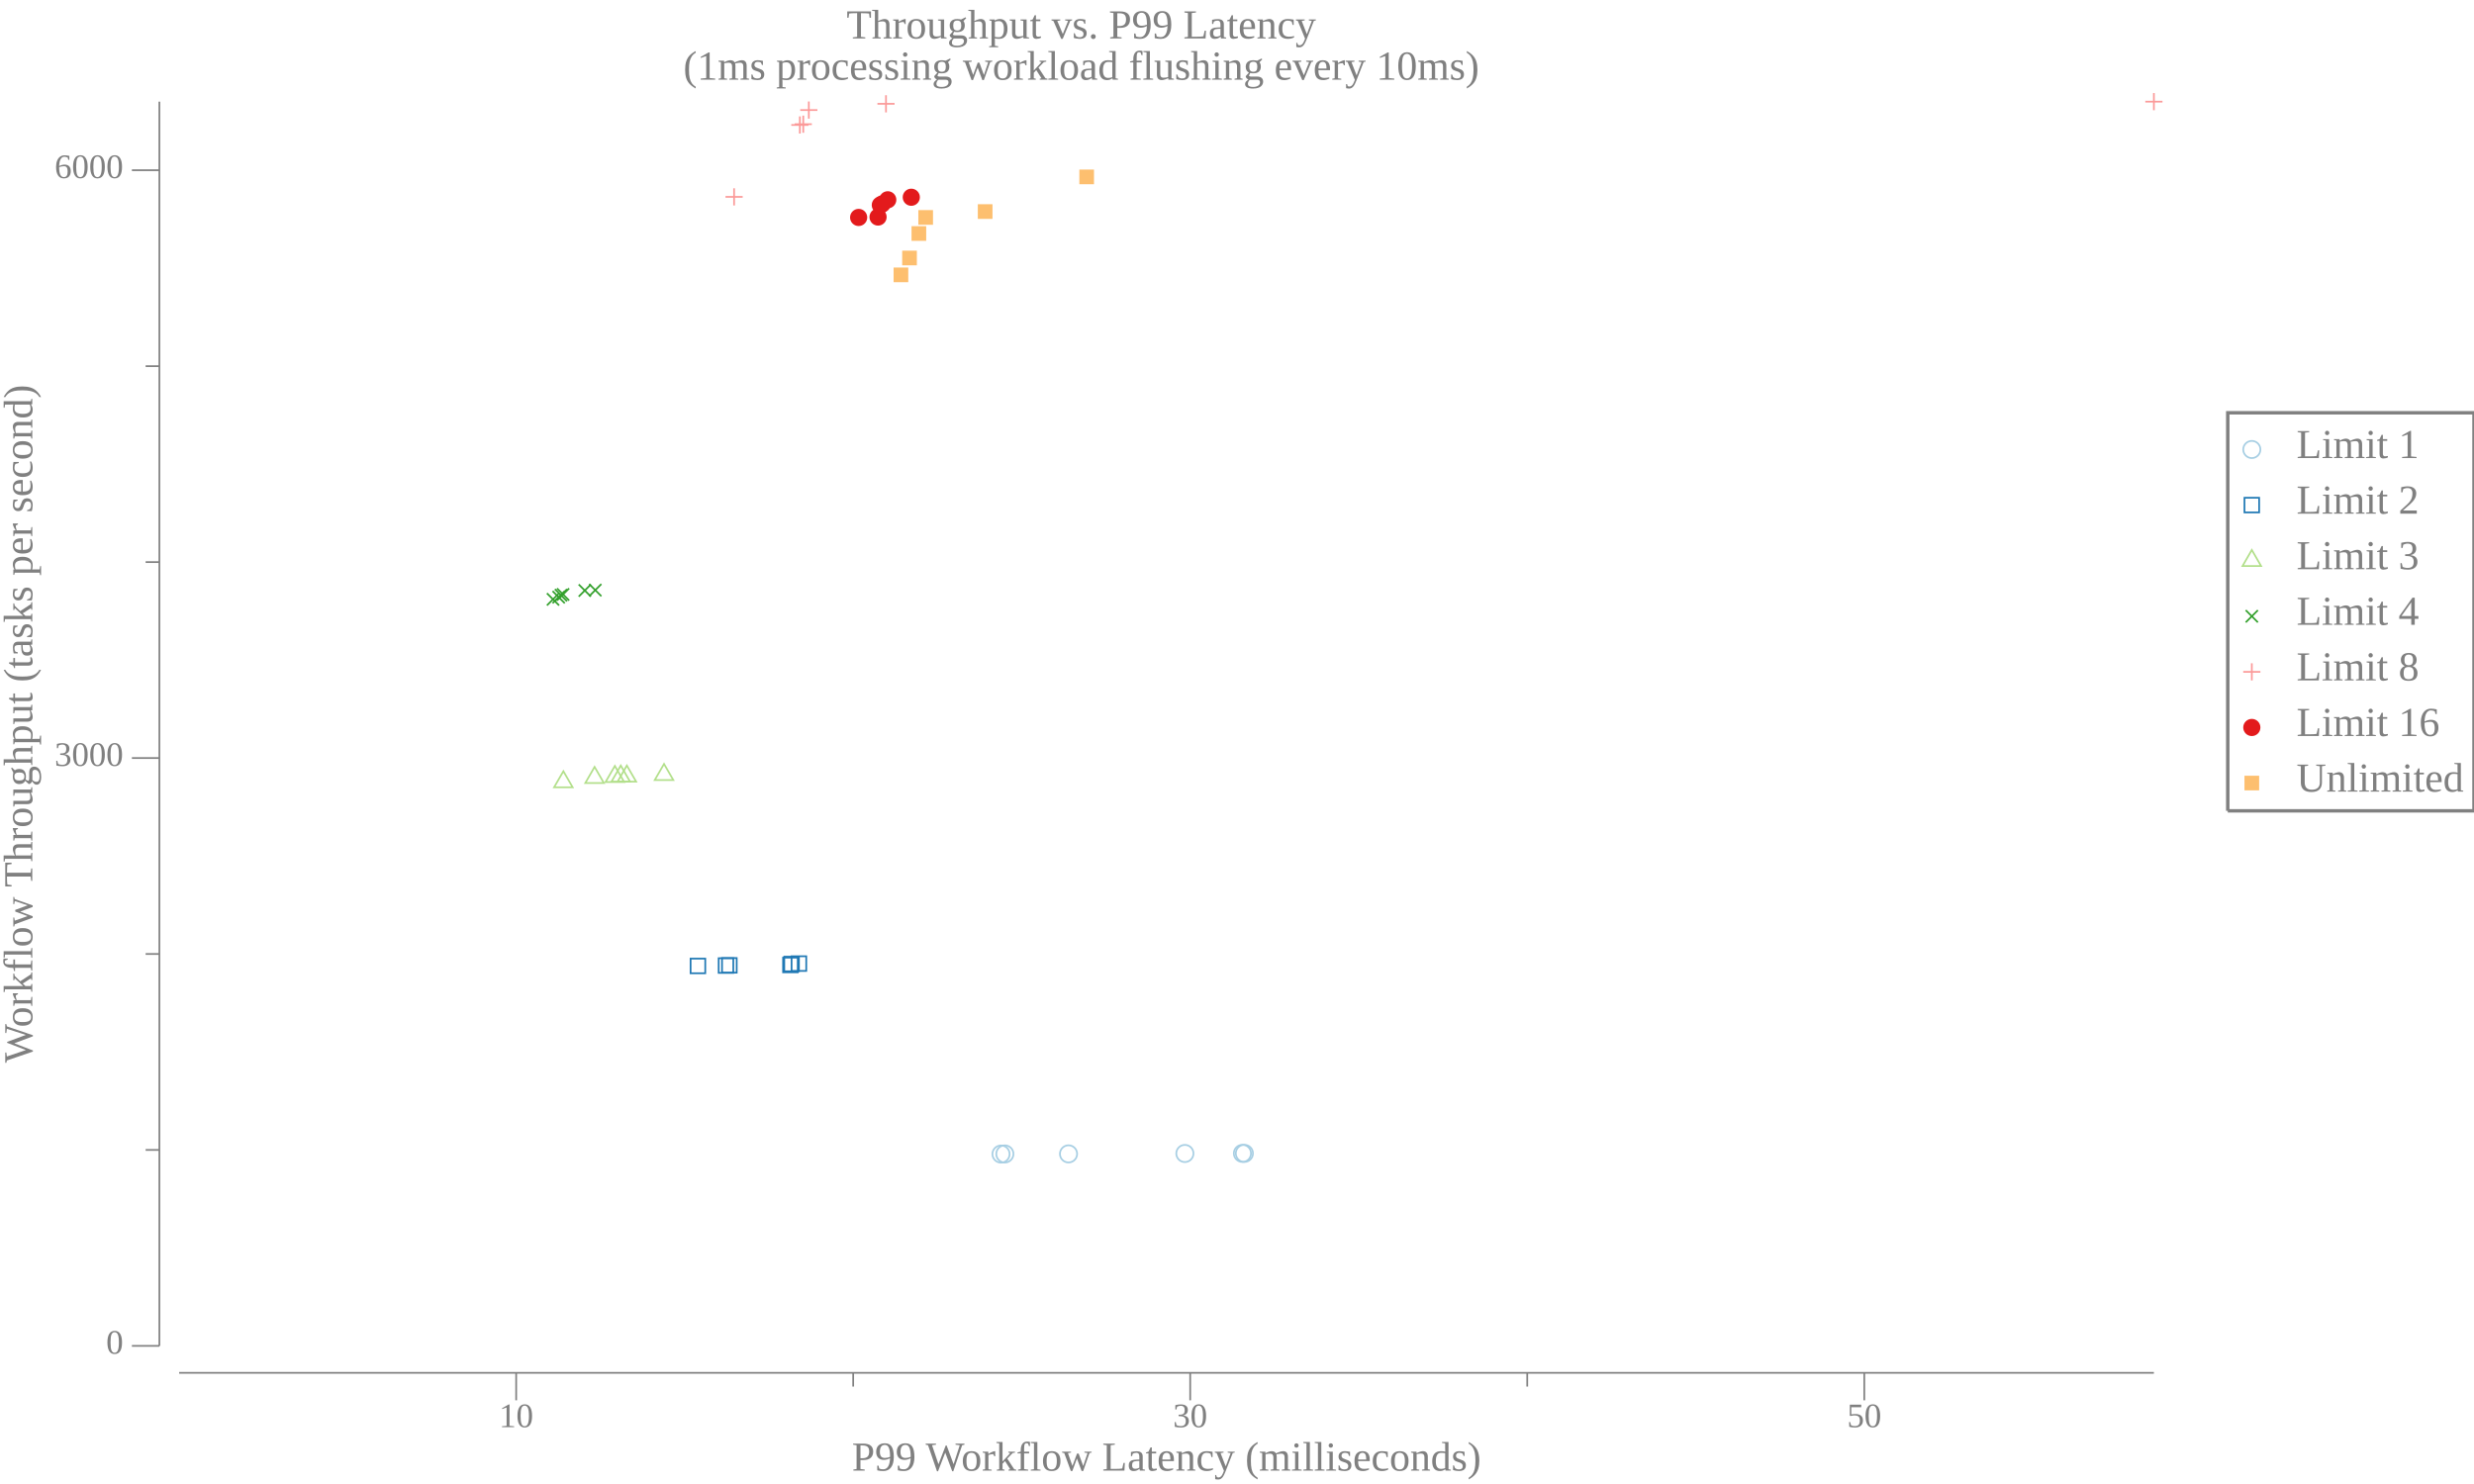
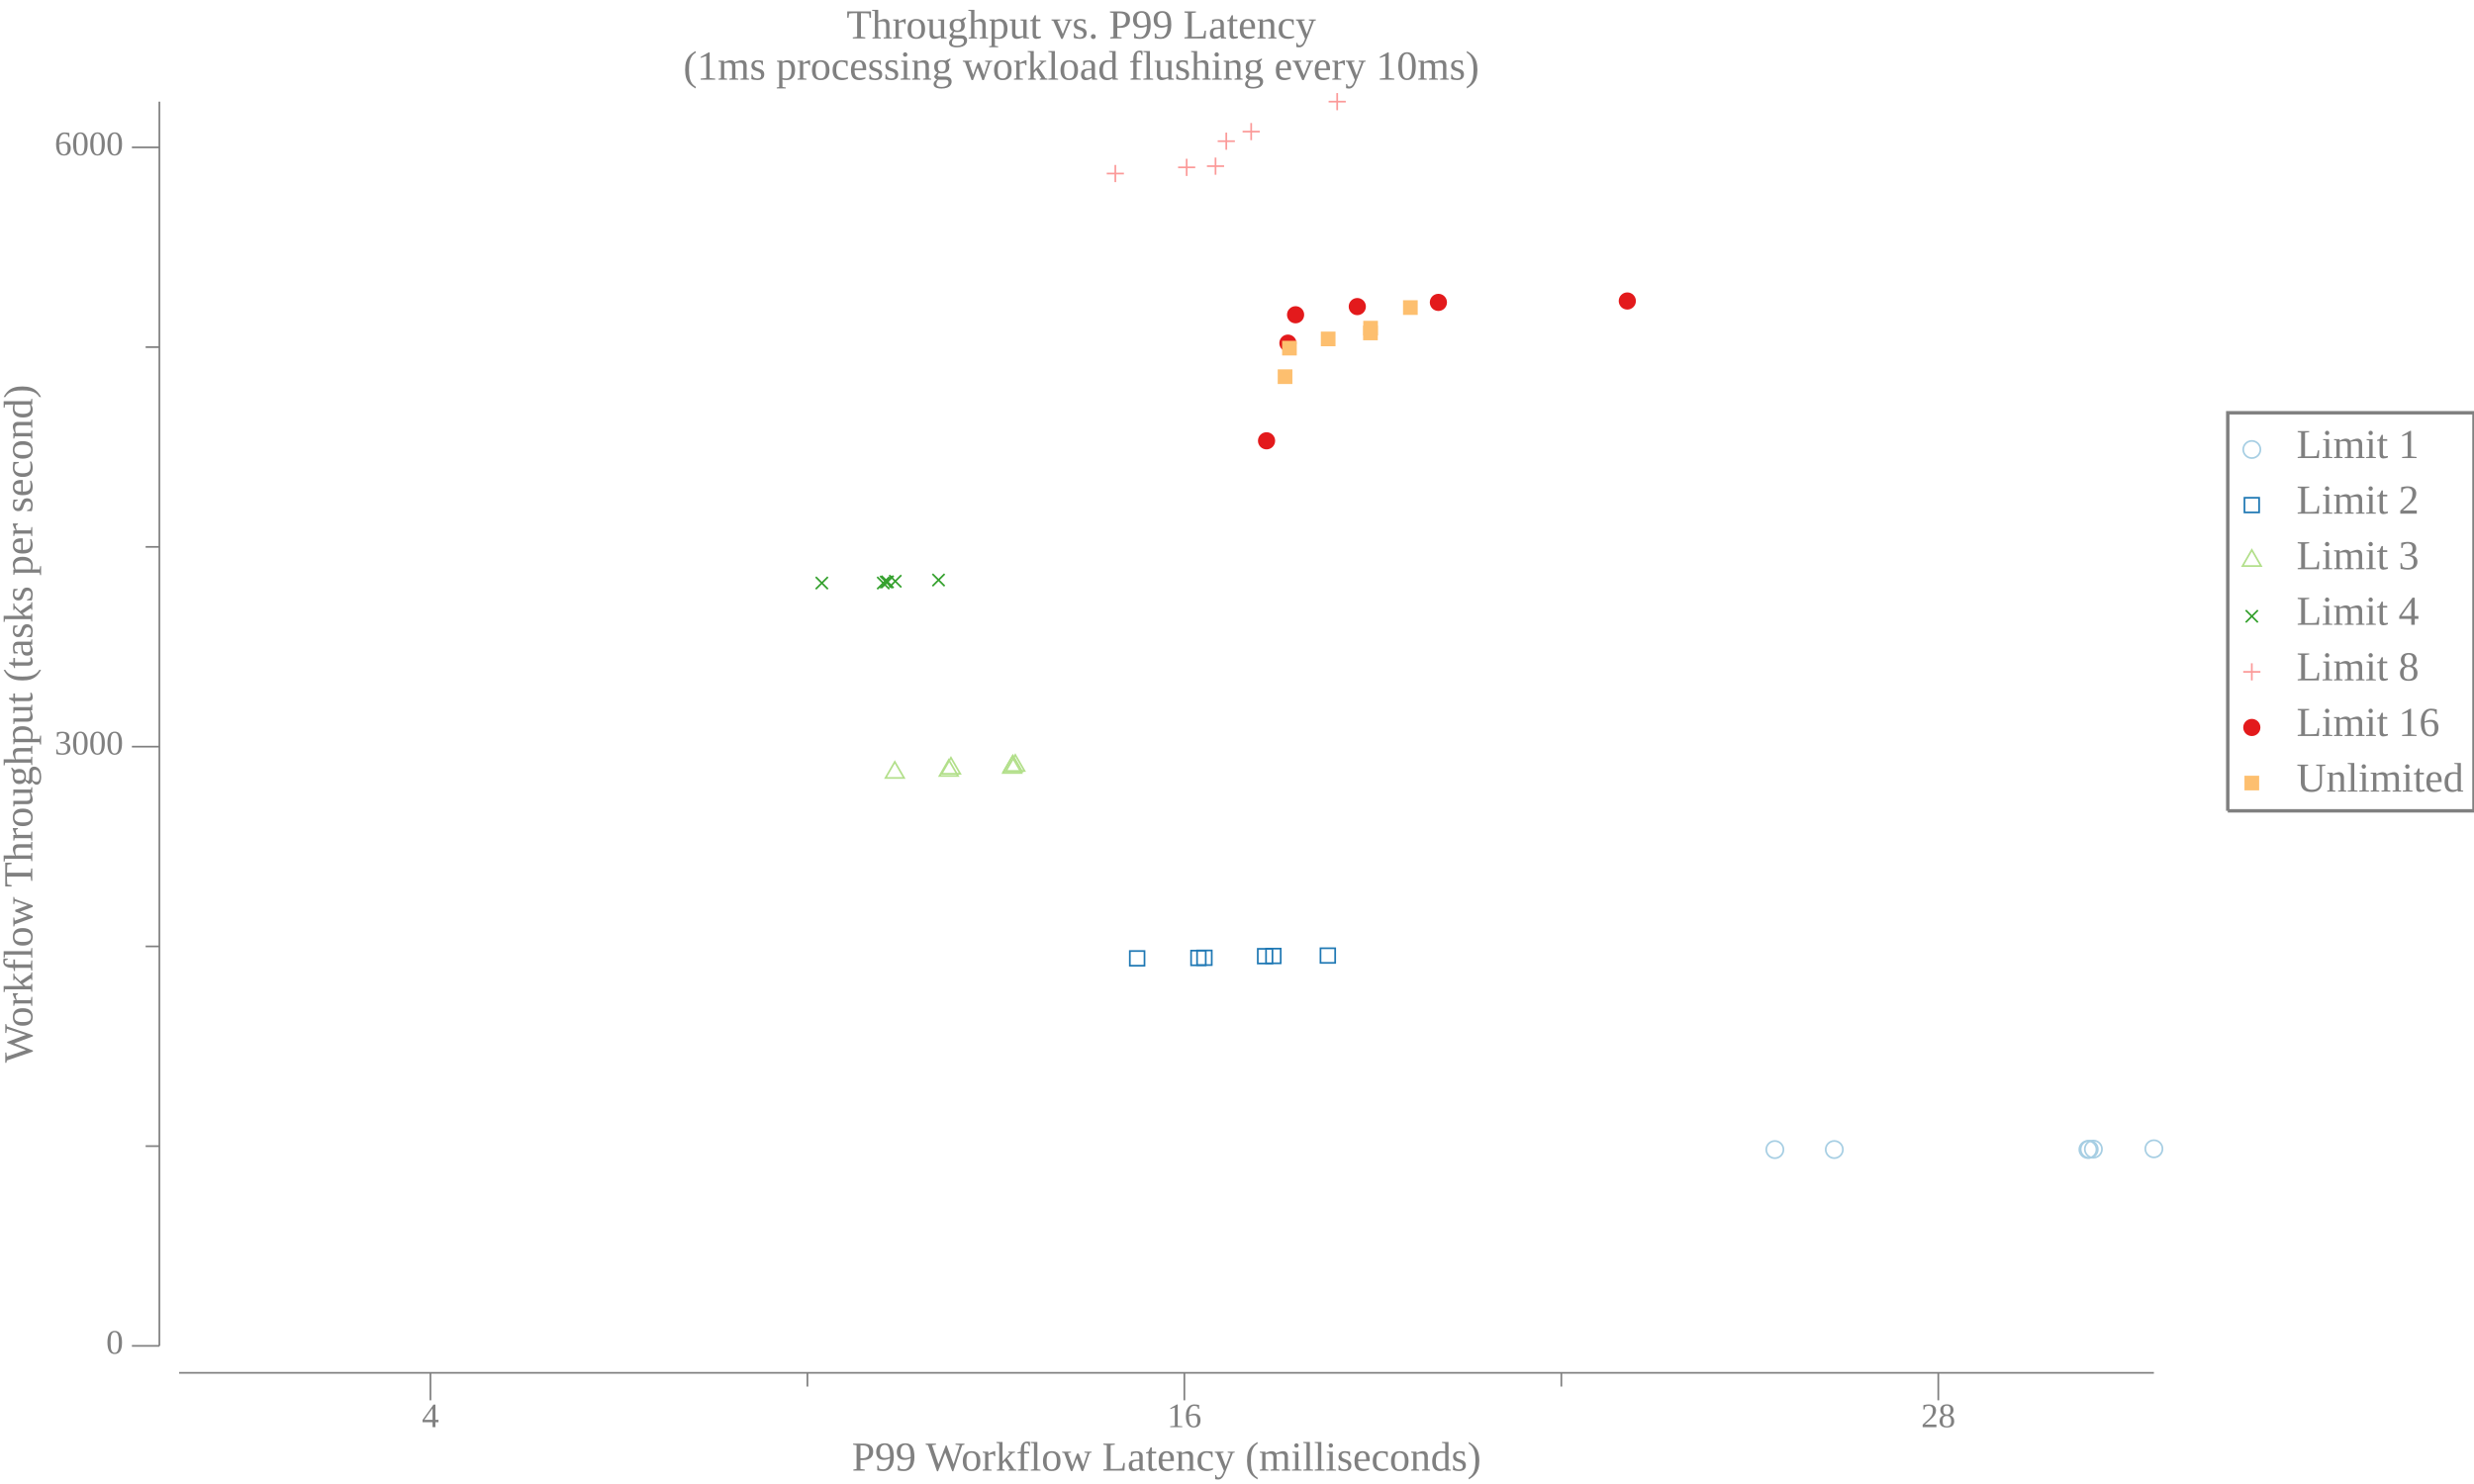
<svg xmlns="http://www.w3.org/2000/svg" width="720pt" height="432pt" viewBox="0 0 720 432">
  <g transform="scale(1, -1) translate(0, -432)">
    <path d="M657.84,301.15A2.5,2.5 0 1 1 652.84,301.15A2.5,2.5 0 1 1 657.84,301.15Z" style="fill:none;stroke:#A6CEE3;stroke-width:0.5" />
    <text x="668.34" y="-298.66" transform="scale(1, -1)" style="font-family:Liberation Serif;font-variant:normal;font-weight:normal;font-style:normal;font-size:12px;fill:#808080">Limit 1</text>
    <path d="M653.2,282.83L657.47,282.83L657.47,287.1L653.2,287.1Z" style="fill:none;stroke:#1F78B4;stroke-width:0.5" />
    <text x="668.34" y="-282.48" transform="scale(1, -1)" style="font-family:Liberation Serif;font-variant:normal;font-weight:normal;font-style:normal;font-size:12px;fill:#808080">Limit 2</text>
    <path d="M655.34,271.91L652.63,267.22L658.04,267.22Z" style="fill:none;stroke:#B2DF8A;stroke-width:0.5" />
    <text x="668.34" y="-266.3" transform="scale(1, -1)" style="font-family:Liberation Serif;font-variant:normal;font-weight:normal;font-style:normal;font-size:12px;fill:#808080">Limit 3</text>
    <path d="M653.57,250.83L657.11,254.37" style="fill:none;stroke:#33A02C;stroke-width:0.5" />
    <path d="M653.57,254.37L657.11,250.83" style="fill:none;stroke:#33A02C;stroke-width:0.5" />
    <text x="668.34" y="-250.11" transform="scale(1, -1)" style="font-family:Liberation Serif;font-variant:normal;font-weight:normal;font-style:normal;font-size:12px;fill:#808080">Limit 4</text>
    <path d="M655.34,238.92L655.34,233.92" style="fill:none;stroke:#FB9A99;stroke-width:0.5" />
    <path d="M652.84,236.42L657.84,236.42" style="fill:none;stroke:#FB9A99;stroke-width:0.5" />
    <text x="668.34" y="-233.93" transform="scale(1, -1)" style="font-family:Liberation Serif;font-variant:normal;font-weight:normal;font-style:normal;font-size:12px;fill:#808080">Limit 8</text>
    <path d="M657.84,220.23A2.5,2.5 0 1 1 652.84,220.23A2.5,2.5 0 1 1 657.84,220.23Z" style="fill:#E31A1C" />
    <text x="668.34" y="-217.75" transform="scale(1, -1)" style="font-family:Liberation Serif;font-variant:normal;font-weight:normal;font-style:normal;font-size:12px;fill:#808080">Limit 16</text>
    <path d="M653.2,201.92L657.47,201.92L657.47,206.18L653.2,206.18Z" style="fill:#FDBF6F" />
    <text x="668.34" y="-201.56" transform="scale(1, -1)" style="font-family:Liberation Serif;font-variant:normal;font-weight:normal;font-style:normal;font-size:12px;fill:#808080">Unlimited</text>
    <path d="M648.34,195.96L648.34,311.84L720,311.84L720,195.96L648.34,195.96" style="fill:none;stroke:#808080" />
    <path d="M0,0L629.34,0L629.34,432L0,432Z" style="fill:#-8000000000000000-8000000000000000-8000000000000000;fill-opacity:0" />
    <text x="246.35" y="-420.81" transform="scale(1, -1)" style="font-family:Liberation Serif;font-variant:normal;font-weight:normal;font-style:normal;font-size:12px;fill:#808080">Throughput vs. P99 Latency</text>
    <text x="198.86" y="-408.81" transform="scale(1, -1)" style="font-family:Liberation Serif;font-variant:normal;font-weight:normal;font-style:normal;font-size:12px;fill:#808080">(1ms processing workload flushing every 10ms)</text>
    <text x="247.93" y="-3.902" transform="scale(1, -1)" style="font-family:Liberation Serif;font-variant:normal;font-weight:normal;font-style:normal;font-size:12px;fill:#808080">P99 Workflow Latency (milliseconds)</text>
-     <text x="145.22" y="-16.541" transform="scale(1, -1)" style="font-family:Liberation Serif;font-variant:normal;font-weight:normal;font-style:normal;font-size:10px;fill:#808080">10</text>
-     <text x="341.38" y="-16.541" transform="scale(1, -1)" style="font-family:Liberation Serif;font-variant:normal;font-weight:normal;font-style:normal;font-size:10px;fill:#808080">30</text>
-     <text x="537.55" y="-16.541" transform="scale(1, -1)" style="font-family:Liberation Serif;font-variant:normal;font-weight:normal;font-style:normal;font-size:10px;fill:#808080">50</text>
-     <path d="M150.22,24.363L150.22,32.363" style="fill:none;stroke:#808080;stroke-width:0.5" />
-     <path d="M346.38,24.363L346.38,32.363" style="fill:none;stroke:#808080;stroke-width:0.5" />
-     <path d="M542.55,24.363L542.55,32.363" style="fill:none;stroke:#808080;stroke-width:0.5" />
-     <path d="M248.3,28.363L248.3,32.363" style="fill:none;stroke:#808080;stroke-width:0.5" />
-     <path d="M444.47,28.363L444.47,32.363" style="fill:none;stroke:#808080;stroke-width:0.5" />
+     <text x="122.77" y="-16.541" transform="scale(1, -1)" style="font-family:Liberation Serif;font-variant:normal;font-weight:normal;font-style:normal;font-size:10px;fill:#808080">4</text>
+     <text x="339.68" y="-16.541" transform="scale(1, -1)" style="font-family:Liberation Serif;font-variant:normal;font-weight:normal;font-style:normal;font-size:10px;fill:#808080">16</text>
+     <text x="559.1" y="-16.541" transform="scale(1, -1)" style="font-family:Liberation Serif;font-variant:normal;font-weight:normal;font-style:normal;font-size:10px;fill:#808080">28</text>
+     <path d="M125.27,24.363L125.27,32.363" style="fill:none;stroke:#808080;stroke-width:0.5" />
+     <path d="M344.68,24.363L344.68,32.363" style="fill:none;stroke:#808080;stroke-width:0.5" />
+     <path d="M564.1,24.363L564.1,32.363" style="fill:none;stroke:#808080;stroke-width:0.5" />
+     <path d="M234.98,28.363L234.98,32.363" style="fill:none;stroke:#808080;stroke-width:0.5" />
+     <path d="M454.39,28.363L454.39,32.363" style="fill:none;stroke:#808080;stroke-width:0.5" />
    <path d="M52.135,32.363L626.84,32.363" style="fill:none;stroke:#808080;stroke-width:0.5" />
    <g transform="rotate(90)">
      <text x="122.59" y="9.387" transform="scale(1, -1)" style="font-family:Liberation Serif;font-variant:normal;font-weight:normal;font-style:normal;font-size:12px;fill:#808080">Workflow Throughput (tasks per second)</text>
    </g>
    <text x="30.885" y="-37.924" transform="scale(1, -1)" style="font-family:Liberation Serif;font-variant:normal;font-weight:normal;font-style:normal;font-size:10px;fill:#808080">0</text>
-     <text x="15.885" y="-209.04" transform="scale(1, -1)" style="font-family:Liberation Serif;font-variant:normal;font-weight:normal;font-style:normal;font-size:10px;fill:#808080">3000</text>
-     <text x="15.885" y="-380.16" transform="scale(1, -1)" style="font-family:Liberation Serif;font-variant:normal;font-weight:normal;font-style:normal;font-size:10px;fill:#808080">6000</text>
+     <text x="15.885" y="-212.37" transform="scale(1, -1)" style="font-family:Liberation Serif;font-variant:normal;font-weight:normal;font-style:normal;font-size:10px;fill:#808080">3000</text>
+     <text x="15.885" y="-386.81" transform="scale(1, -1)" style="font-family:Liberation Serif;font-variant:normal;font-weight:normal;font-style:normal;font-size:10px;fill:#808080">6000</text>
    <path d="M38.385,40.209L46.385,40.209" style="fill:none;stroke:#808080;stroke-width:0.5" />
-     <path d="M38.385,211.33L46.385,211.33" style="fill:none;stroke:#808080;stroke-width:0.5" />
-     <path d="M38.385,382.45L46.385,382.45" style="fill:none;stroke:#808080;stroke-width:0.5" />
-     <path d="M42.385,97.249L46.385,97.249" style="fill:none;stroke:#808080;stroke-width:0.5" />
-     <path d="M42.385,154.29L46.385,154.29" style="fill:none;stroke:#808080;stroke-width:0.5" />
-     <path d="M42.385,268.37L46.385,268.37" style="fill:none;stroke:#808080;stroke-width:0.5" />
-     <path d="M42.385,325.41L46.385,325.41" style="fill:none;stroke:#808080;stroke-width:0.5" />
+     <path d="M38.385,214.65L46.385,214.65" style="fill:none;stroke:#808080;stroke-width:0.5" />
+     <path d="M38.385,389.1L46.385,389.1" style="fill:none;stroke:#808080;stroke-width:0.5" />
+     <path d="M42.385,98.357L46.385,98.357" style="fill:none;stroke:#808080;stroke-width:0.5" />
+     <path d="M42.385,156.5L46.385,156.5" style="fill:none;stroke:#808080;stroke-width:0.5" />
+     <path d="M42.385,272.8L46.385,272.8" style="fill:none;stroke:#808080;stroke-width:0.5" />
+     <path d="M42.385,330.95L46.385,330.95" style="fill:none;stroke:#808080;stroke-width:0.5" />
    <path d="M46.385,40.209L46.385,402.41" style="fill:none;stroke:#808080;stroke-width:0.5" />
-     <path d="M293.82,96.045A2.5,2.5 0 1 1 288.82,96.045A2.5,2.5 0 1 1 293.82,96.045Z" style="fill:none;stroke:#A6CEE3;stroke-width:0.5" />
-     <path d="M294.94,96.08A2.5,2.5 0 1 1 289.94,96.08A2.5,2.5 0 1 1 294.94,96.08Z" style="fill:none;stroke:#A6CEE3;stroke-width:0.5" />
-     <path d="M313.47,96.097A2.5,2.5 0 1 1 308.47,96.097A2.5,2.5 0 1 1 313.47,96.097Z" style="fill:none;stroke:#A6CEE3;stroke-width:0.5" />
-     <path d="M347.33,96.216A2.5,2.5 0 1 1 342.33,96.216A2.5,2.5 0 1 1 347.33,96.216Z" style="fill:none;stroke:#A6CEE3;stroke-width:0.5" />
-     <path d="M364.08,96.245A2.5,2.5 0 1 1 359.08,96.245A2.5,2.5 0 1 1 364.08,96.245Z" style="fill:none;stroke:#A6CEE3;stroke-width:0.5" />
-     <path d="M364.65,96.245A2.5,2.5 0 1 1 359.65,96.245A2.5,2.5 0 1 1 364.65,96.245Z" style="fill:none;stroke:#A6CEE3;stroke-width:0.5" />
-     <path d="M200.98,148.68L205.25,148.68L205.25,152.94L200.98,152.94Z" style="fill:none;stroke:#1F78B4;stroke-width:0.5" />
-     <path d="M209.15,148.79L213.41,148.79L213.41,153.06L209.15,153.06Z" style="fill:none;stroke:#1F78B4;stroke-width:0.5" />
-     <path d="M210.13,148.85L214.4,148.85L214.4,153.11L210.13,153.11Z" style="fill:none;stroke:#1F78B4;stroke-width:0.5" />
-     <path d="M227.9,148.96L232.17,148.96L232.17,153.23L227.9,153.23Z" style="fill:none;stroke:#1F78B4;stroke-width:0.5" />
-     <path d="M228.24,149.25L232.51,149.25L232.51,153.51L228.24,153.51Z" style="fill:none;stroke:#1F78B4;stroke-width:0.5" />
-     <path d="M230.37,149.36L234.64,149.36L234.64,153.63L230.37,153.63Z" style="fill:none;stroke:#1F78B4;stroke-width:0.5" />
-     <path d="M163.96,207.49L161.25,202.81L166.66,202.81Z" style="fill:none;stroke:#B2DF8A;stroke-width:0.5" />
-     <path d="M173.04,208.75L170.34,204.06L175.75,204.06Z" style="fill:none;stroke:#B2DF8A;stroke-width:0.5" />
-     <path d="M178.94,209.03L176.23,204.35L181.65,204.35Z" style="fill:none;stroke:#B2DF8A;stroke-width:0.5" />
-     <path d="M180.66,209.15L177.95,204.46L183.36,204.46Z" style="fill:none;stroke:#B2DF8A;stroke-width:0.5" />
-     <path d="M182.43,209.15L179.73,204.46L185.14,204.46Z" style="fill:none;stroke:#B2DF8A;stroke-width:0.5" />
-     <path d="M193.25,209.61L190.54,204.92L195.96,204.92Z" style="fill:none;stroke:#B2DF8A;stroke-width:0.5" />
-     <path d="M159.17,255.76L162.71,259.3" style="fill:none;stroke:#33A02C;stroke-width:0.5" />
-     <path d="M159.17,259.3L162.71,255.76" style="fill:none;stroke:#33A02C;stroke-width:0.5" />
-     <path d="M160.82,256.39L164.36,259.93" style="fill:none;stroke:#33A02C;stroke-width:0.5" />
-     <path d="M160.82,259.93L164.36,256.39" style="fill:none;stroke:#33A02C;stroke-width:0.5" />
-     <path d="M161.48,256.96L165.01,260.5" style="fill:none;stroke:#33A02C;stroke-width:0.5" />
-     <path d="M161.48,260.5L165.01,256.96" style="fill:none;stroke:#33A02C;stroke-width:0.5" />
-     <path d="M162.1,257.19L165.63,260.72" style="fill:none;stroke:#33A02C;stroke-width:0.5" />
-     <path d="M162.1,260.72L165.63,257.19" style="fill:none;stroke:#33A02C;stroke-width:0.5" />
-     <path d="M168.42,258.33L171.96,261.87" style="fill:none;stroke:#33A02C;stroke-width:0.5" />
-     <path d="M168.42,261.87L171.96,258.33" style="fill:none;stroke:#33A02C;stroke-width:0.5" />
-     <path d="M171.47,258.44L175.01,261.98" style="fill:none;stroke:#33A02C;stroke-width:0.5" />
-     <path d="M171.47,261.98L175.01,258.44" style="fill:none;stroke:#33A02C;stroke-width:0.5" />
-     <path d="M213.64,377.19L213.64,372.19" style="fill:none;stroke:#FB9A99;stroke-width:0.5" />
-     <path d="M211.14,374.69L216.14,374.69" style="fill:none;stroke:#FB9A99;stroke-width:0.5" />
-     <path d="M232.78,398.12L232.78,393.12" style="fill:none;stroke:#FB9A99;stroke-width:0.5" />
-     <path d="M230.28,395.62L235.28,395.62" style="fill:none;stroke:#FB9A99;stroke-width:0.5" />
-     <path d="M233.77,398.35L233.77,393.35" style="fill:none;stroke:#FB9A99;stroke-width:0.5" />
-     <path d="M231.27,395.85L236.27,395.85" style="fill:none;stroke:#FB9A99;stroke-width:0.5" />
-     <path d="M235.39,402.46L235.39,397.46" style="fill:none;stroke:#FB9A99;stroke-width:0.5" />
-     <path d="M232.89,399.96L237.89,399.96" style="fill:none;stroke:#FB9A99;stroke-width:0.5" />
-     <path d="M257.85,404.28L257.85,399.28" style="fill:none;stroke:#FB9A99;stroke-width:0.5" />
-     <path d="M255.35,401.78L260.35,401.78" style="fill:none;stroke:#FB9A99;stroke-width:0.5" />
-     <path d="M626.84,404.91L626.84,399.91" style="fill:none;stroke:#FB9A99;stroke-width:0.5" />
-     <path d="M624.34,402.41L629.34,402.41" style="fill:none;stroke:#FB9A99;stroke-width:0.5" />
-     <path d="M252.39,368.7A2.5,2.5 0 1 1 247.39,368.7A2.5,2.5 0 1 1 252.39,368.7Z" style="fill:#E31A1C" />
-     <path d="M258.04,368.82A2.5,2.5 0 1 1 253.04,368.82A2.5,2.5 0 1 1 258.04,368.82Z" style="fill:#E31A1C" />
-     <path d="M258.7,372.3A2.5,2.5 0 1 1 253.7,372.3A2.5,2.5 0 1 1 258.7,372.3Z" style="fill:#E31A1C" />
-     <path d="M259.26,372.64A2.5,2.5 0 1 1 254.26,372.64A2.5,2.5 0 1 1 259.26,372.64Z" style="fill:#E31A1C" />
-     <path d="M260.86,373.84A2.5,2.5 0 1 1 255.86,373.84A2.5,2.5 0 1 1 260.86,373.84Z" style="fill:#E31A1C" />
-     <path d="M267.71,374.58A2.5,2.5 0 1 1 262.71,374.58A2.5,2.5 0 1 1 267.71,374.58Z" style="fill:#E31A1C" />
-     <path d="M260.06,349.85L264.33,349.85L264.33,354.12L260.06,354.12Z" style="fill:#FDBF6F" />
-     <path d="M262.56,354.76L266.83,354.76L266.83,359.03L262.56,359.03Z" style="fill:#FDBF6F" />
-     <path d="M265.28,361.89L269.55,361.89L269.55,366.16L265.28,366.16Z" style="fill:#FDBF6F" />
-     <path d="M267.26,366.57L271.53,366.57L271.53,370.84L267.26,370.84Z" style="fill:#FDBF6F" />
-     <path d="M284.57,368.28L288.84,368.28L288.84,372.55L284.57,372.55Z" style="fill:#FDBF6F" />
-     <path d="M314.12,378.37L318.38,378.37L318.38,382.64L314.12,382.64Z" style="fill:#FDBF6F" />
+     <path d="M519.03,97.351A2.5,2.5 0 1 1 514.03,97.351A2.5,2.5 0 1 1 519.03,97.351Z" style="fill:none;stroke:#A6CEE3;stroke-width:0.5" />
+     <path d="M536.33,97.363A2.5,2.5 0 1 1 531.33,97.363A2.5,2.5 0 1 1 536.33,97.363Z" style="fill:none;stroke:#A6CEE3;stroke-width:0.5" />
+     <path d="M610.13,97.374A2.5,2.5 0 1 1 605.13,97.374A2.5,2.5 0 1 1 610.13,97.374Z" style="fill:none;stroke:#A6CEE3;stroke-width:0.5" />
+     <path d="M610.52,97.438A2.5,2.5 0 1 1 605.52,97.438A2.5,2.5 0 1 1 610.52,97.438Z" style="fill:none;stroke:#A6CEE3;stroke-width:0.5" />
+     <path d="M611.73,97.485A2.5,2.5 0 1 1 606.73,97.485A2.5,2.5 0 1 1 611.73,97.485Z" style="fill:none;stroke:#A6CEE3;stroke-width:0.5" />
+     <path d="M629.34,97.578A2.5,2.5 0 1 1 624.34,97.578A2.5,2.5 0 1 1 629.34,97.578Z" style="fill:none;stroke:#A6CEE3;stroke-width:0.5" />
+     <path d="M328.81,150.88L333.08,150.88L333.08,155.15L328.81,155.15Z" style="fill:none;stroke:#1F78B4;stroke-width:0.5" />
+     <path d="M346.64,151L350.9,151L350.9,155.27L346.64,155.27Z" style="fill:none;stroke:#1F78B4;stroke-width:0.5" />
+     <path d="M348.38,151.06L352.65,151.06L352.65,155.32L348.38,155.32Z" style="fill:none;stroke:#1F78B4;stroke-width:0.5" />
+     <path d="M366.05,151.52L370.32,151.52L370.32,155.79L366.05,155.79Z" style="fill:none;stroke:#1F78B4;stroke-width:0.5" />
+     <path d="M368.45,151.58L372.72,151.58L372.72,155.85L368.45,155.85Z" style="fill:none;stroke:#1F78B4;stroke-width:0.5" />
+     <path d="M384.3,151.7L388.57,151.7L388.57,155.96L384.3,155.96Z" style="fill:none;stroke:#1F78B4;stroke-width:0.5" />
+     <path d="M260.41,210.22L257.71,205.53L263.12,205.53Z" style="fill:none;stroke:#B2DF8A;stroke-width:0.5" />
+     <path d="M276.11,210.8L273.41,206.11L278.82,206.11Z" style="fill:none;stroke:#B2DF8A;stroke-width:0.5" />
+     <path d="M276.75,211.44L274.04,206.75L279.46,206.75Z" style="fill:none;stroke:#B2DF8A;stroke-width:0.5" />
+     <path d="M294.57,211.67L291.87,206.98L297.28,206.98Z" style="fill:none;stroke:#B2DF8A;stroke-width:0.5" />
+     <path d="M294.77,212.08L292.07,207.39L297.48,207.39Z" style="fill:none;stroke:#B2DF8A;stroke-width:0.5" />
+     <path d="M295.48,212.25L292.77,207.57L298.18,207.57Z" style="fill:none;stroke:#B2DF8A;stroke-width:0.5" />
+     <path d="M237.4,260.51L240.94,264.04" style="fill:none;stroke:#33A02C;stroke-width:0.5" />
+     <path d="M237.4,264.04L240.94,260.51" style="fill:none;stroke:#33A02C;stroke-width:0.5" />
+     <path d="M255.28,260.51L258.82,264.04" style="fill:none;stroke:#33A02C;stroke-width:0.5" />
+     <path d="M255.28,264.04L258.82,260.51" style="fill:none;stroke:#33A02C;stroke-width:0.5" />
+     <path d="M256.13,260.8L259.67,264.33" style="fill:none;stroke:#33A02C;stroke-width:0.5" />
+     <path d="M256.13,264.33L259.67,260.8" style="fill:none;stroke:#33A02C;stroke-width:0.5" />
+     <path d="M256.52,260.86L260.06,264.39" style="fill:none;stroke:#33A02C;stroke-width:0.5" />
+     <path d="M256.52,264.39L260.06,260.86" style="fill:none;stroke:#33A02C;stroke-width:0.5" />
+     <path d="M258.78,261.03L262.31,264.57" style="fill:none;stroke:#33A02C;stroke-width:0.5" />
+     <path d="M258.78,264.57L262.31,261.03" style="fill:none;stroke:#33A02C;stroke-width:0.5" />
+     <path d="M271.37,261.38L274.91,264.92" style="fill:none;stroke:#33A02C;stroke-width:0.5" />
+     <path d="M271.37,264.92L274.91,261.38" style="fill:none;stroke:#33A02C;stroke-width:0.5" />
+     <path d="M324.59,383.98L324.59,378.98" style="fill:none;stroke:#FB9A99;stroke-width:0.5" />
+     <path d="M322.09,381.48L327.09,381.48" style="fill:none;stroke:#FB9A99;stroke-width:0.5" />
+     <path d="M345.35,385.78L345.35,380.78" style="fill:none;stroke:#FB9A99;stroke-width:0.5" />
+     <path d="M342.85,383.28L347.85,383.28" style="fill:none;stroke:#FB9A99;stroke-width:0.5" />
+     <path d="M353.75,386.13L353.75,381.13" style="fill:none;stroke:#FB9A99;stroke-width:0.5" />
+     <path d="M351.25,383.63L356.25,383.63" style="fill:none;stroke:#FB9A99;stroke-width:0.5" />
+     <path d="M356.88,393.4L356.88,388.4" style="fill:none;stroke:#FB9A99;stroke-width:0.5" />
+     <path d="M354.38,390.9L359.38,390.9" style="fill:none;stroke:#FB9A99;stroke-width:0.5" />
+     <path d="M364.13,396.19L364.13,391.19" style="fill:none;stroke:#FB9A99;stroke-width:0.5" />
+     <path d="M361.63,393.69L366.63,393.69" style="fill:none;stroke:#FB9A99;stroke-width:0.5" />
+     <path d="M389.16,404.91L389.16,399.91" style="fill:none;stroke:#FB9A99;stroke-width:0.5" />
+     <path d="M386.66,402.41L391.66,402.41" style="fill:none;stroke:#FB9A99;stroke-width:0.5" />
+     <path d="M371.1,303.68A2.5,2.5 0 1 1 366.1,303.68A2.5,2.5 0 1 1 371.1,303.68Z" style="fill:#E31A1C" />
+     <path d="M377.32,332.11A2.5,2.5 0 1 1 372.32,332.11A2.5,2.5 0 1 1 377.32,332.11Z" style="fill:#E31A1C" />
+     <path d="M379.55,340.37A2.5,2.5 0 1 1 374.55,340.37A2.5,2.5 0 1 1 379.55,340.37Z" style="fill:#E31A1C" />
+     <path d="M397.51,342.75A2.5,2.5 0 1 1 392.51,342.75A2.5,2.5 0 1 1 397.51,342.75Z" style="fill:#E31A1C" />
+     <path d="M421.11,343.97A2.5,2.5 0 1 1 416.11,343.97A2.5,2.5 0 1 1 421.11,343.97Z" style="fill:#E31A1C" />
+     <path d="M476.09,344.38A2.5,2.5 0 1 1 471.09,344.38A2.5,2.5 0 1 1 476.09,344.38Z" style="fill:#E31A1C" />
+     <path d="M371.85,320.21L376.12,320.21L376.12,324.48L371.85,324.48Z" style="fill:#FDBF6F" />
+     <path d="M373.13,328.52L377.4,328.52L377.4,332.79L373.13,332.79Z" style="fill:#FDBF6F" />
+     <path d="M384.4,331.2L388.67,331.2L388.67,335.47L384.4,335.47Z" style="fill:#FDBF6F" />
+     <path d="M396.7,332.94L400.97,332.94L400.97,337.21L396.7,337.21Z" style="fill:#FDBF6F" />
+     <path d="M396.74,334.34L401.01,334.34L401.01,338.61L396.74,338.61Z" style="fill:#FDBF6F" />
+     <path d="M408.32,340.33L412.59,340.33L412.59,344.6L408.32,344.6Z" style="fill:#FDBF6F" />
  </g>
</svg>
